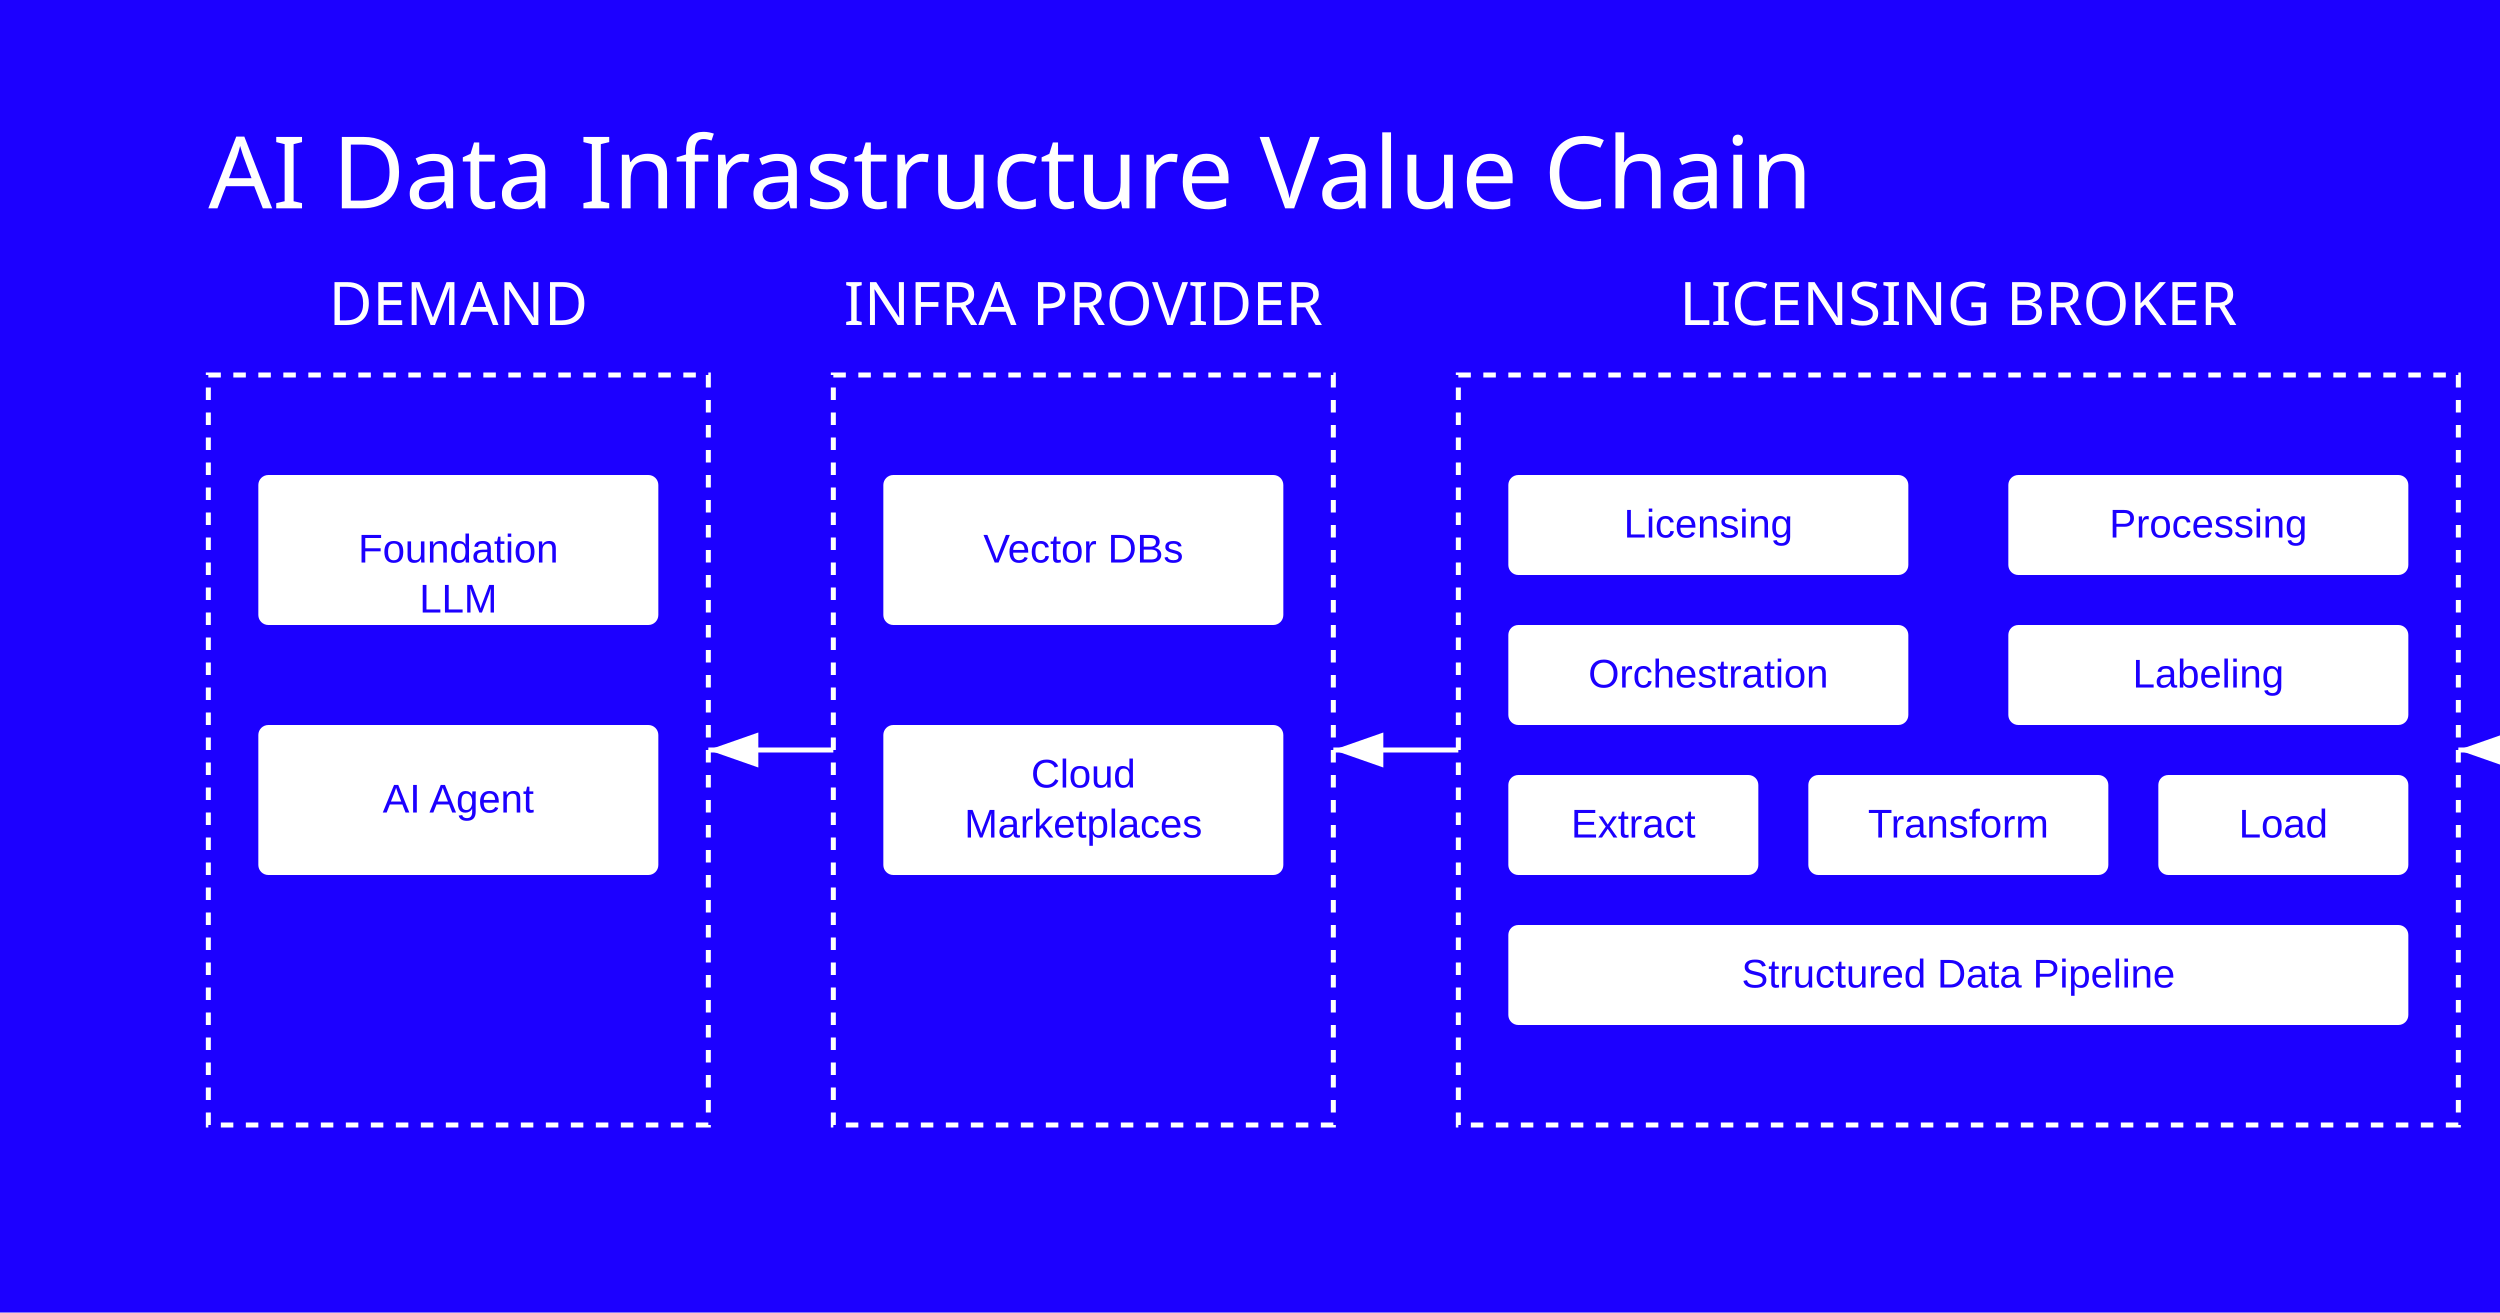
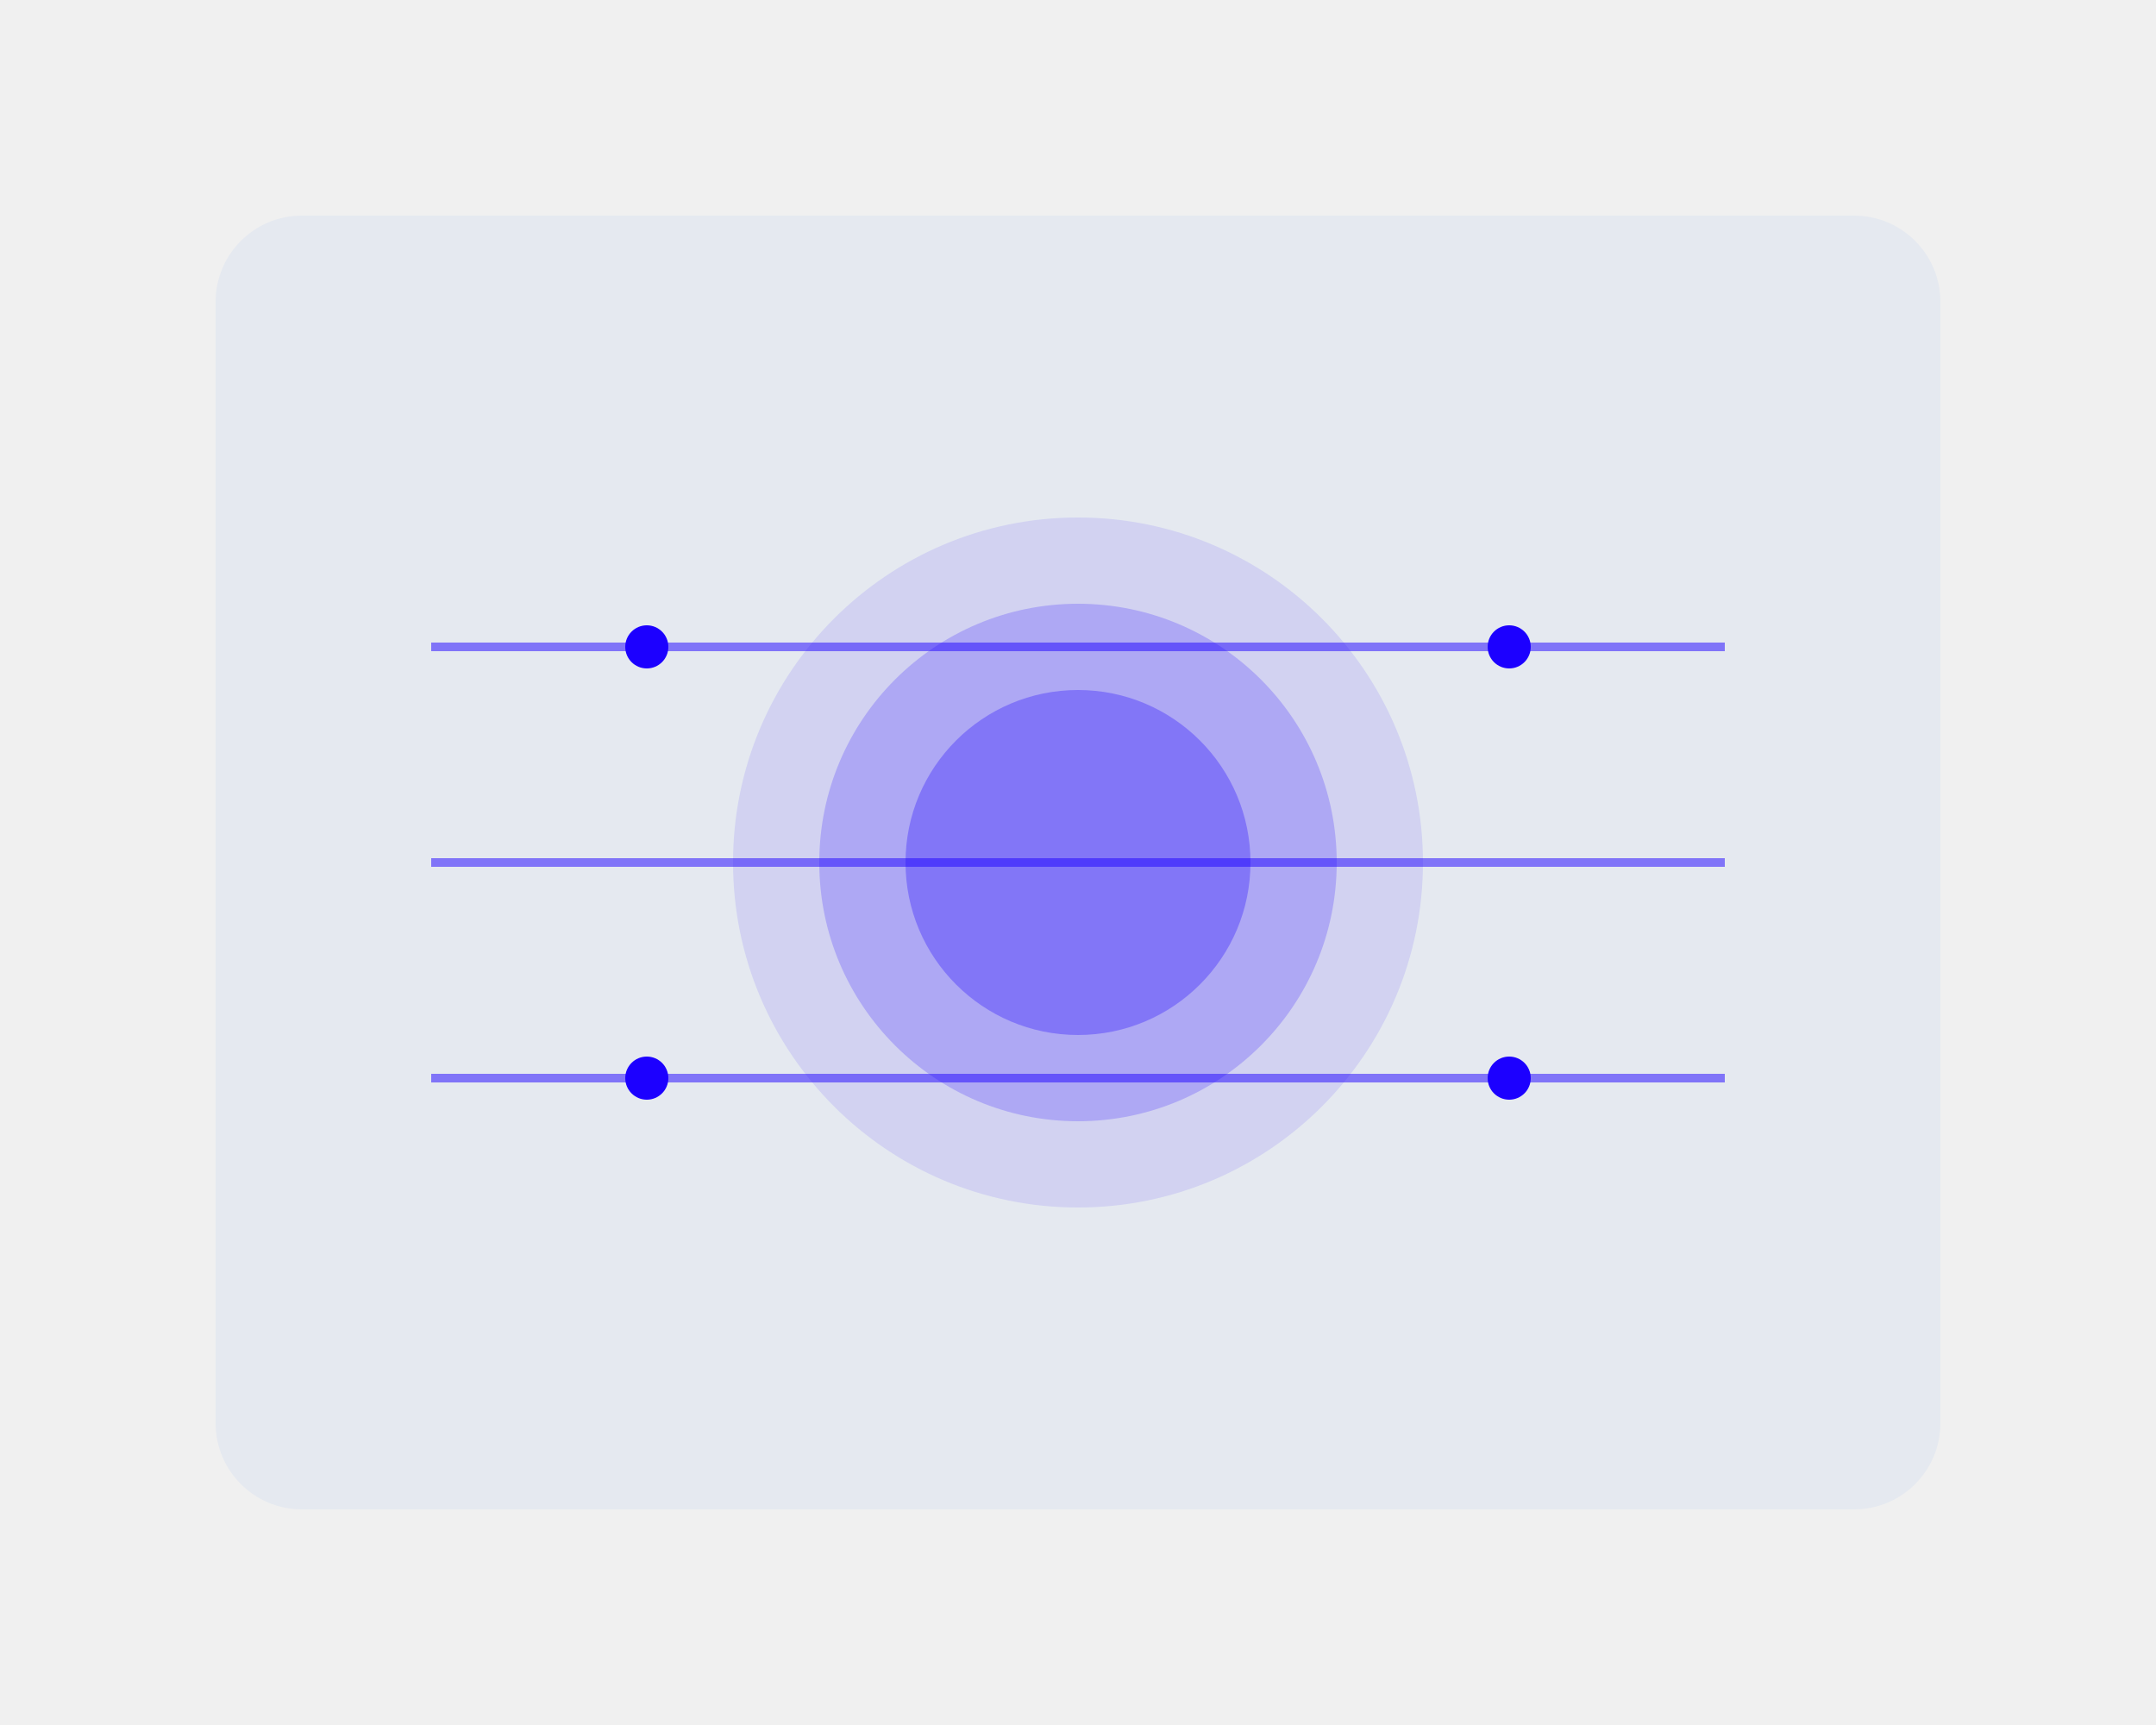
- <svg xmlns="http://www.w3.org/2000/svg" viewBox="0 0 1200 630">
-   <rect width="1200" height="630" fill="#1c00ff" />
-   <text x="100" y="100" fill="white" font-family="Anton" font-size="48" text-anchor="start">
-     AI Data Infrastructure Value Chain
-   </text>
-   <g transform="translate(100, 180) scale(1.2)">
-     <g transform="translate(0, 0)">
-       <rect x="0" y="0" width="200" height="300" fill="none" stroke="white" stroke-width="2" stroke-dasharray="5,5" />
-       <text x="100" y="-20" fill="white" font-family="Anton" font-size="24" text-anchor="middle">DEMAND</text>
-       <rect x="20" y="40" width="160" height="60" fill="white" rx="4" />
-       <text x="100" y="75" fill="#1c00ff" font-family="Arial" font-size="16" text-anchor="middle">Foundation</text>
-       <text x="100" y="95" fill="#1c00ff" font-family="Arial" font-size="16" text-anchor="middle">LLM</text>
-       <rect x="20" y="140" width="160" height="60" fill="white" rx="4" />
-       <text x="100" y="175" fill="#1c00ff" font-family="Arial" font-size="16" text-anchor="middle">AI Agent</text>
-     </g>
-     <g transform="translate(250, 0)">
-       <rect x="0" y="0" width="200" height="300" fill="none" stroke="white" stroke-width="2" stroke-dasharray="5,5" />
-       <text x="100" y="-20" fill="white" font-family="Anton" font-size="24" text-anchor="middle">INFRA PROVIDER</text>
-       <rect x="20" y="40" width="160" height="60" fill="white" rx="4" />
-       <text x="100" y="75" fill="#1c00ff" font-family="Arial" font-size="16" text-anchor="middle">Vector DBs</text>
-       <rect x="20" y="140" width="160" height="60" fill="white" rx="4" />
-       <text x="100" y="165" fill="#1c00ff" font-family="Arial" font-size="16" text-anchor="middle">Cloud</text>
-       <text x="100" y="185" fill="#1c00ff" font-family="Arial" font-size="16" text-anchor="middle">Marketplaces</text>
-     </g>
-     <g transform="translate(500, 0)">
-       <rect x="0" y="0" width="400" height="300" fill="none" stroke="white" stroke-width="2" stroke-dasharray="5,5" />
-       <text x="200" y="-20" fill="white" font-family="Anton" font-size="24" text-anchor="middle">LICENSING BROKER</text>
-       <rect x="20" y="40" width="160" height="40" fill="white" rx="4" />
-       <text x="100" y="65" fill="#1c00ff" font-family="Arial" font-size="16" text-anchor="middle">Licensing</text>
-       <rect x="220" y="40" width="160" height="40" fill="white" rx="4" />
-       <text x="300" y="65" fill="#1c00ff" font-family="Arial" font-size="16" text-anchor="middle">Processing</text>
-       <rect x="20" y="100" width="160" height="40" fill="white" rx="4" />
-       <text x="100" y="125" fill="#1c00ff" font-family="Arial" font-size="16" text-anchor="middle">Orchestration</text>
-       <rect x="220" y="100" width="160" height="40" fill="white" rx="4" />
-       <text x="300" y="125" fill="#1c00ff" font-family="Arial" font-size="16" text-anchor="middle">Labeling</text>
-       <rect x="20" y="160" width="100" height="40" fill="white" rx="4" />
-       <text x="70" y="185" fill="#1c00ff" font-family="Arial" font-size="16" text-anchor="middle">Extract</text>
-       <rect x="140" y="160" width="120" height="40" fill="white" rx="4" />
-       <text x="200" y="185" fill="#1c00ff" font-family="Arial" font-size="16" text-anchor="middle">Transform</text>
-       <rect x="280" y="160" width="100" height="40" fill="white" rx="4" />
-       <text x="330" y="185" fill="#1c00ff" font-family="Arial" font-size="16" text-anchor="middle">Load</text>
-       <rect x="20" y="220" width="360" height="40" fill="white" rx="4" />
-       <text x="200" y="245" fill="#1c00ff" font-family="Arial" font-size="16" text-anchor="middle">Structured Data Pipeline</text>
-     </g>
-     <g transform="translate(950, 0)">
-       <rect x="0" y="0" width="200" height="300" fill="none" stroke="white" stroke-width="2" stroke-dasharray="5,5" />
-       <text x="100" y="-20" fill="white" font-family="Anton" font-size="24" text-anchor="middle">SUPPLY</text>
-       <rect x="20" y="40" width="160" height="40" fill="white" rx="4" />
-       <text x="100" y="65" fill="#1c00ff" font-family="Arial" font-size="16" text-anchor="middle">Apps</text>
-       <rect x="20" y="100" width="160" height="40" fill="white" rx="4" />
-       <text x="100" y="125" fill="#1c00ff" font-family="Arial" font-size="16" text-anchor="middle">OLTP</text>
-       <rect x="20" y="160" width="160" height="40" fill="white" rx="4" />
-       <text x="100" y="185" fill="#1c00ff" font-family="Arial" font-size="16" text-anchor="middle">Synthetic</text>
-       <rect x="20" y="220" width="160" height="40" fill="white" rx="4" />
-       <text x="100" y="245" fill="#1c00ff" font-family="Arial" font-size="16" text-anchor="middle">Web</text>
-     </g>
-     <g stroke="white" stroke-width="2" fill="none">
-       <path d="M250,150 L200,150" marker-end="url(#arrowhead)" />
-       <path d="M500,150 L450,150" marker-end="url(#arrowhead)" />
-       <path d="M950,150 L900,150" marker-end="url(#arrowhead)" />
-     </g>
-   </g>
-   <defs>
-     <marker id="arrowhead" markerWidth="10" markerHeight="7" refX="10" refY="3.5" orient="auto">
-       <polygon points="0 7, 10 3.5, 0 0" fill="white" />
-     </marker>
-   </defs>
+ <svg xmlns="http://www.w3.org/2000/svg" width="500" height="400" viewBox="0 0 500 400" fill="none">
+   <rect x="50" y="50" width="400" height="300" fill="#e5e9f0" rx="20" />
+   <circle cx="250" cy="200" r="80" fill="#1c00ff" opacity="0.1" />
+   <circle cx="250" cy="200" r="60" fill="#1c00ff" opacity="0.2" />
+   <circle cx="250" cy="200" r="40" fill="#1c00ff" opacity="0.3" />
+   <path d="M100 150 L400 150" stroke="#1c00ff" stroke-width="2" opacity="0.5" />
+   <path d="M100 200 L400 200" stroke="#1c00ff" stroke-width="2" opacity="0.5" />
+   <path d="M100 250 L400 250" stroke="#1c00ff" stroke-width="2" opacity="0.5" />
+   <circle cx="150" cy="150" r="5" fill="#1c00ff" />
+   <circle cx="350" cy="150" r="5" fill="#1c00ff" />
+   <circle cx="150" cy="250" r="5" fill="#1c00ff" />
+   <circle cx="350" cy="250" r="5" fill="#1c00ff" />
</svg>
